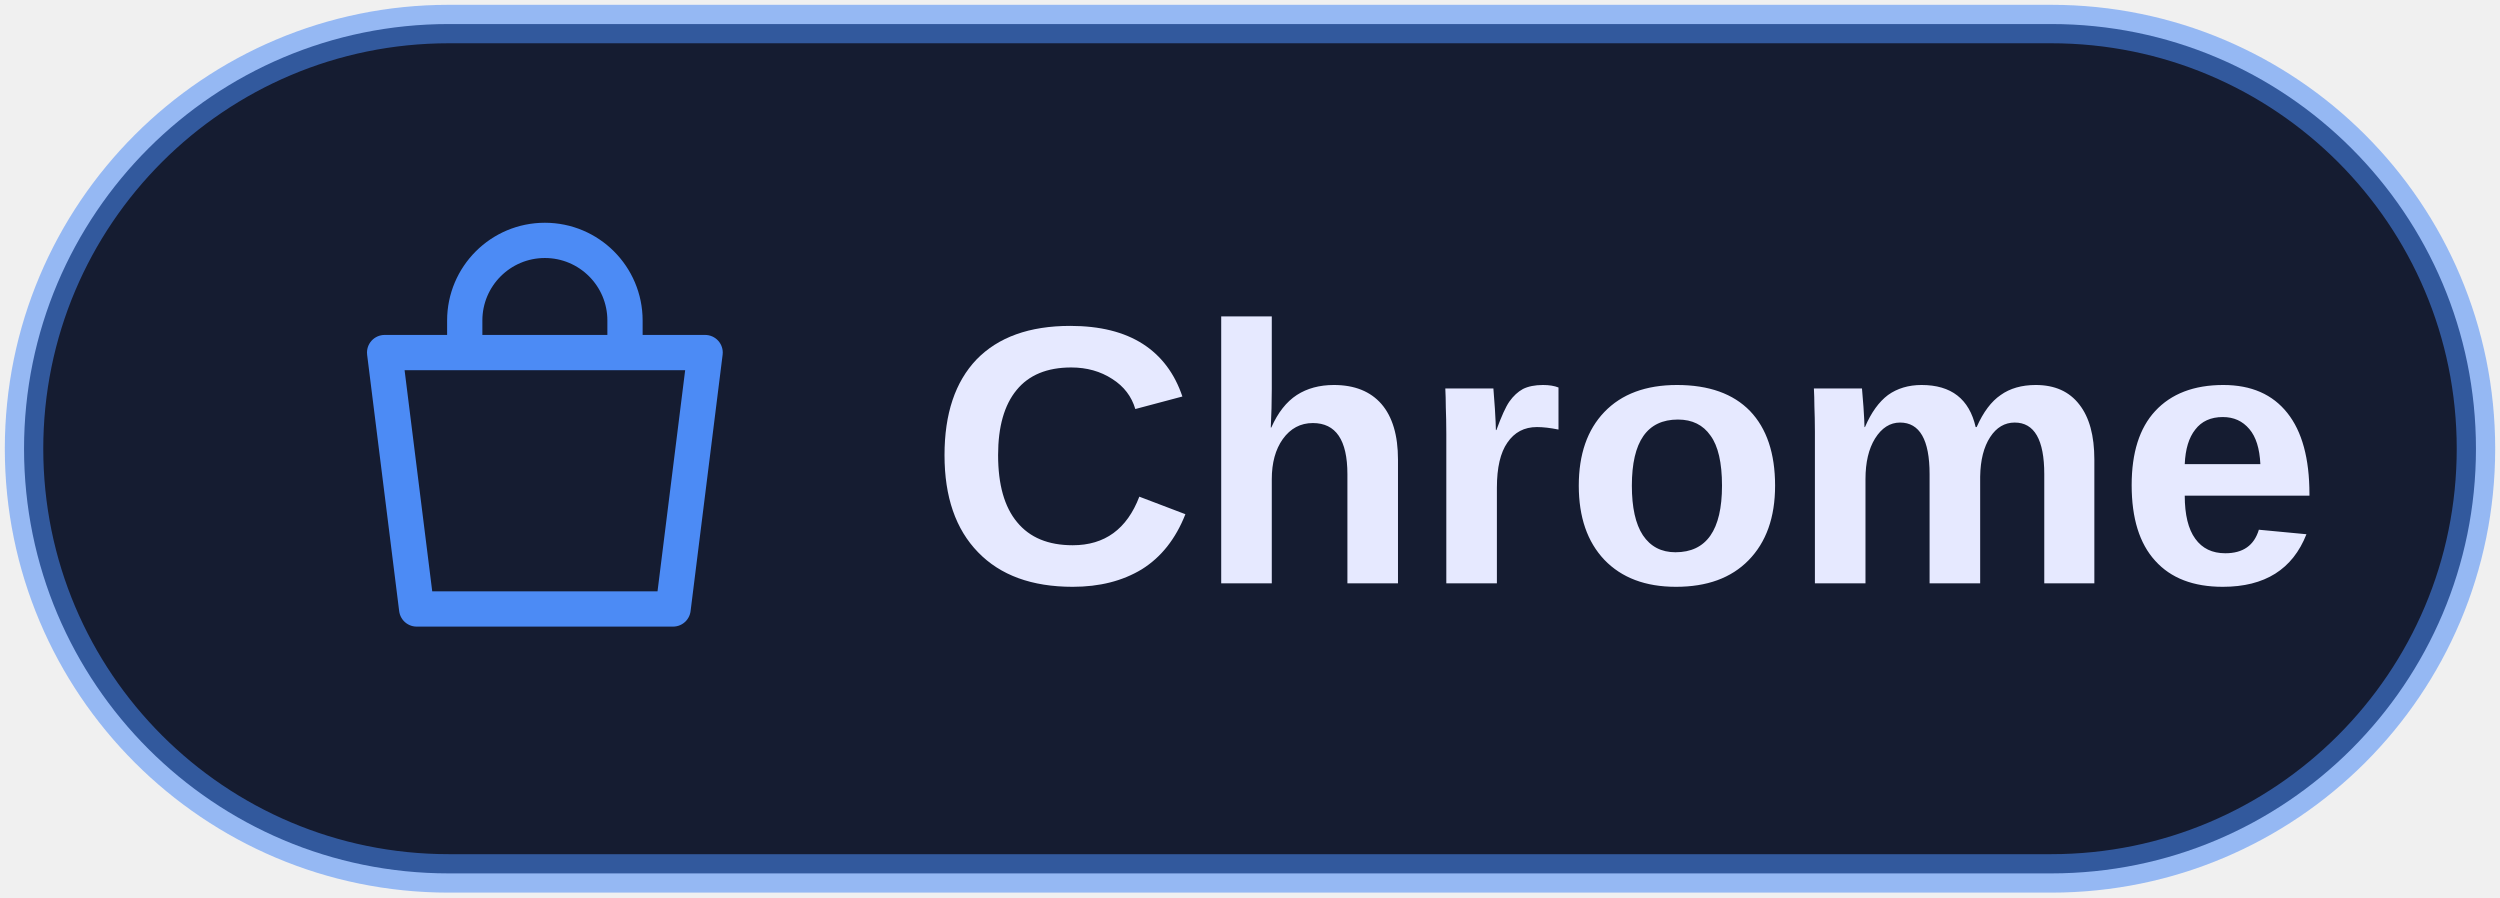
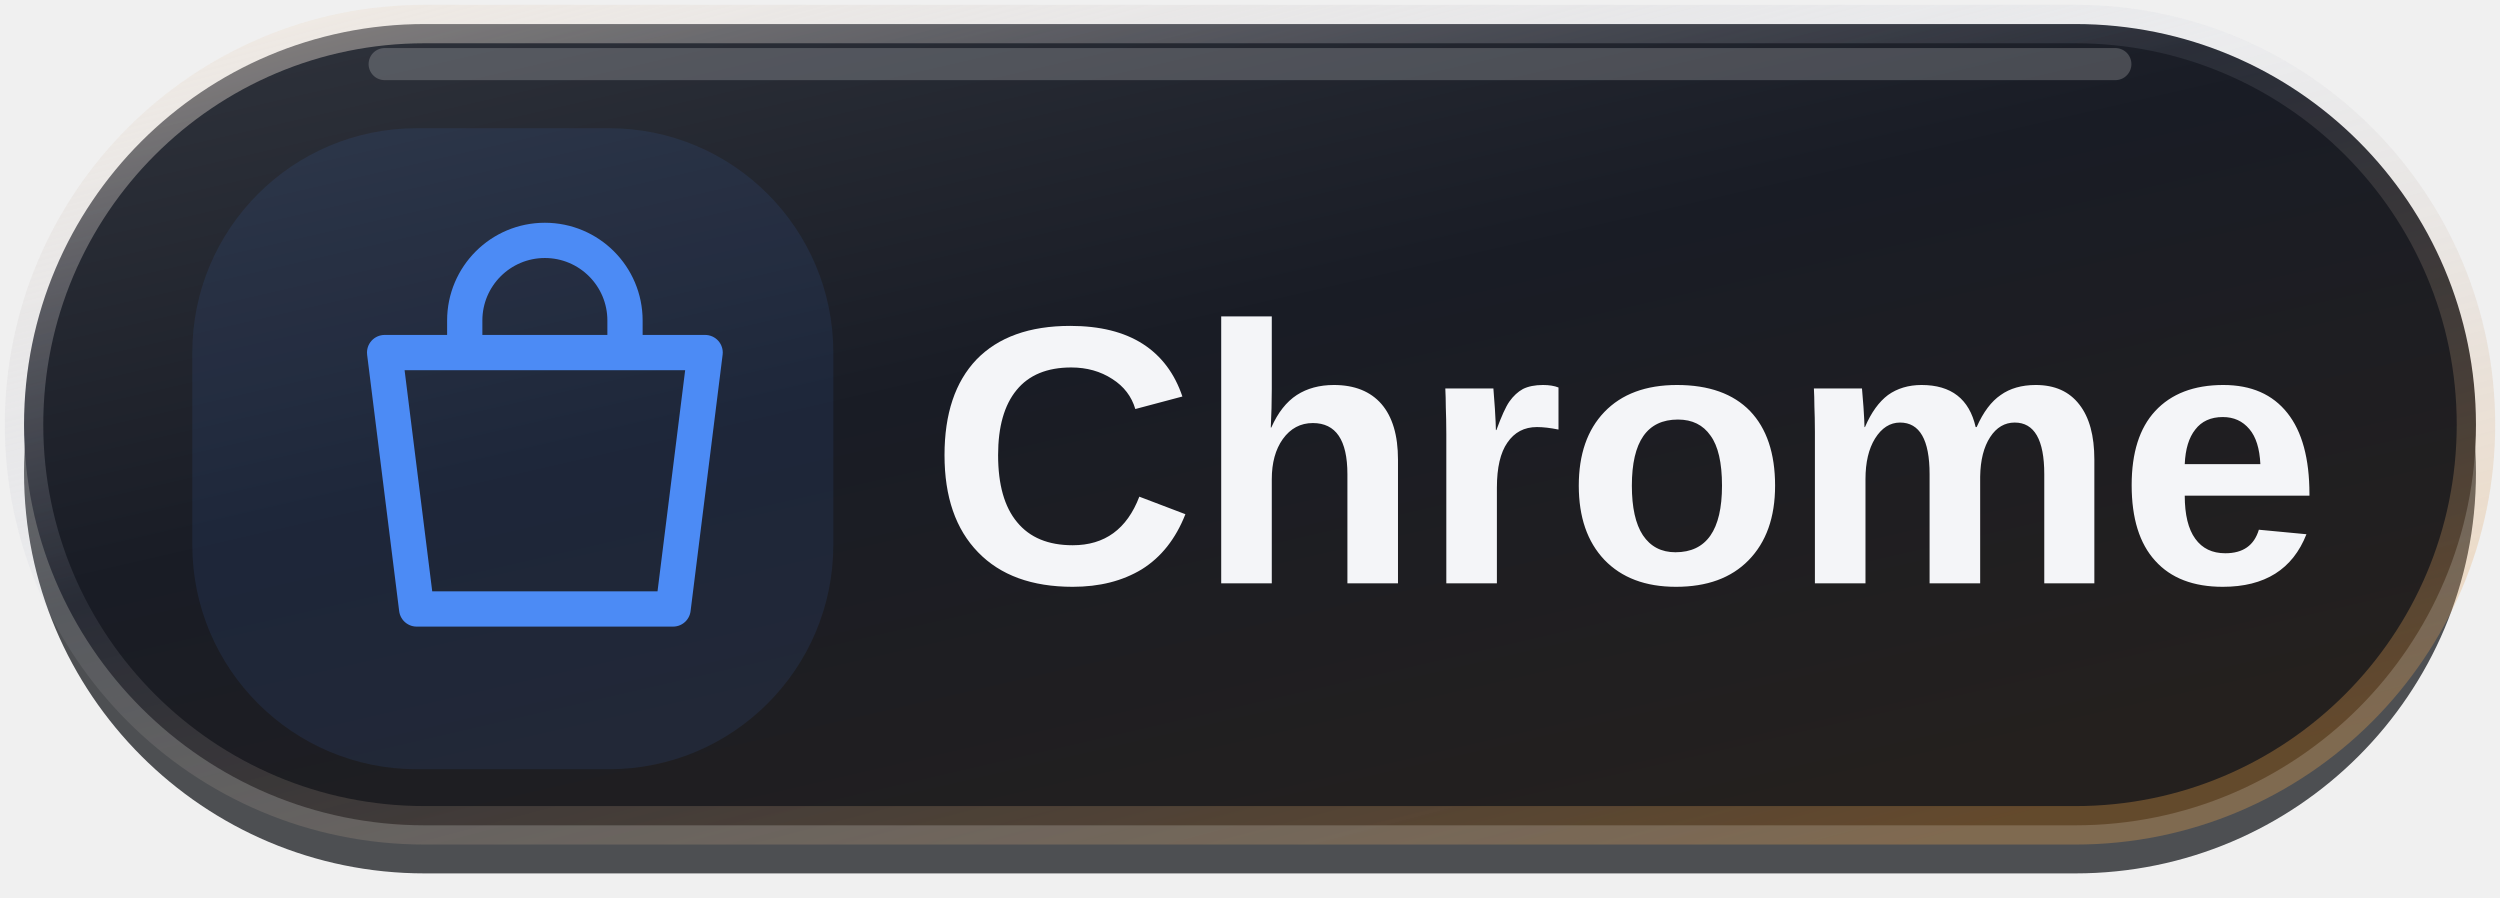
<svg xmlns="http://www.w3.org/2000/svg" width="78" height="28" viewBox="0 0 78 28" role="img" aria-labelledby="t">
-   <rect x=".75" y=".75" width="76.5" height="26.5" rx="13.25" fill="#151c31" stroke="#4c8bf5" stroke-opacity=".55" stroke-width="1.2" />
+   <style>text { font-family: "Segoe UI Variable Display", "Segoe UI", Arial, sans-serif; }
+     .sheen { animation: glassSweep 10s ease-in-out infinite; }
+     @keyframes glassSweep {
+       0%, 8% { transform: translateX(0); opacity: 0; }
+       18% { opacity: .45; }
+       62% { transform: translateX(258px); opacity: .45; }
+       70%, 100% { transform: translateX(258px); opacity: 0; }
+     }
+     @media (prefers-reduced-motion: reduce) { * { animation: none !important; } .sheen { opacity: 0; } }</style>
+   <defs>
+     <linearGradient id="face" x2=".7" y2="1">
+       <stop stop-color="#30343d" />
+       <stop offset=".48" stop-color="#191c25" />
+       <stop offset="1" stop-color="#24201e" />
+     </linearGradient>
+     <linearGradient id="edge" x2=".8" y2="1">
+       <stop stop-color="#f4e5d4" stop-opacity=".48" />
+       <stop offset=".45" stop-color="#b9bfd1" stop-opacity=".1" />
+       <stop offset="1" stop-color="#eaa14c" stop-opacity=".32" />
+     </linearGradient>
+     <linearGradient id="tile" x2=".7" y2="1">
+       <stop stop-color="#d3ae7d" stop-opacity=".38" />
+       <stop offset=".5" stop-color="#644a32" stop-opacity=".6" />
+       <stop offset="1" stop-color="#261e19" stop-opacity=".95" />
+     </linearGradient>
+     <linearGradient id="accent" x2="0" y2="1">
+       <stop stop-color="#ffe4b9" />
+       <stop offset=".5" stop-color="#eaa14c" />
+       <stop offset="1" stop-color="#9c652b" />
+     </linearGradient>
+     <linearGradient id="glass-reflection" x2="1" y2=".3">
+       <stop stop-color="#fff" stop-opacity="0" />
+       <stop offset=".5" stop-color="#fff" stop-opacity=".16" />
+       <stop offset="1" stop-color="#fff" stop-opacity="0" />
+     </linearGradient>
+     <clipPath id="glass-clip">
+       <rect x="1" y="1" width="76" height="26" rx="13" />
+     </clipPath>
+   </defs>
+   <rect x=".75" y="2.25" width="76.5" height="25" rx="12.5" fill="#080a0f" fill-opacity=".7" />
+   <rect x=".75" y=".75" width="76.5" height="25" rx="12.5" fill="url(#face)" stroke="url(#edge)" stroke-width="1.2" />
+   <path d="M12 2H66" stroke="#fff" stroke-opacity=".2" stroke-linecap="round" />
+   <rect x="6" y="4" width="20" height="20" rx="7" fill="#4c8bf5" fill-opacity=".1" />
+   <g clip-path="url(#glass-clip)">
+     <path class="sheen" d="M-170 0H-90L-62 28H-142Z" fill="url(#glass-reflection)" />
+   </g>
  <g transform="translate(9 6) scale(0.5)" fill="none" stroke="#4c8bf5" stroke-width="2.2" stroke-linecap="round" stroke-linejoin="round">
    <path d="M6 10h20l-2 16H8zM11 10V8a5 5 0 0 1 10 0v2" />
  </g>
-   <text x="29" y="18.2" font-family="Segoe UI,Arial,sans-serif" font-size="11.5" font-weight="600" fill="#e6e9ff">Chrome</text>
+   <text x="29" y="18.2" font-family="Segoe UI,Arial,sans-serif" font-size="11.5" font-weight="600" fill="#f4f5f8">Chrome</text>
</svg>
